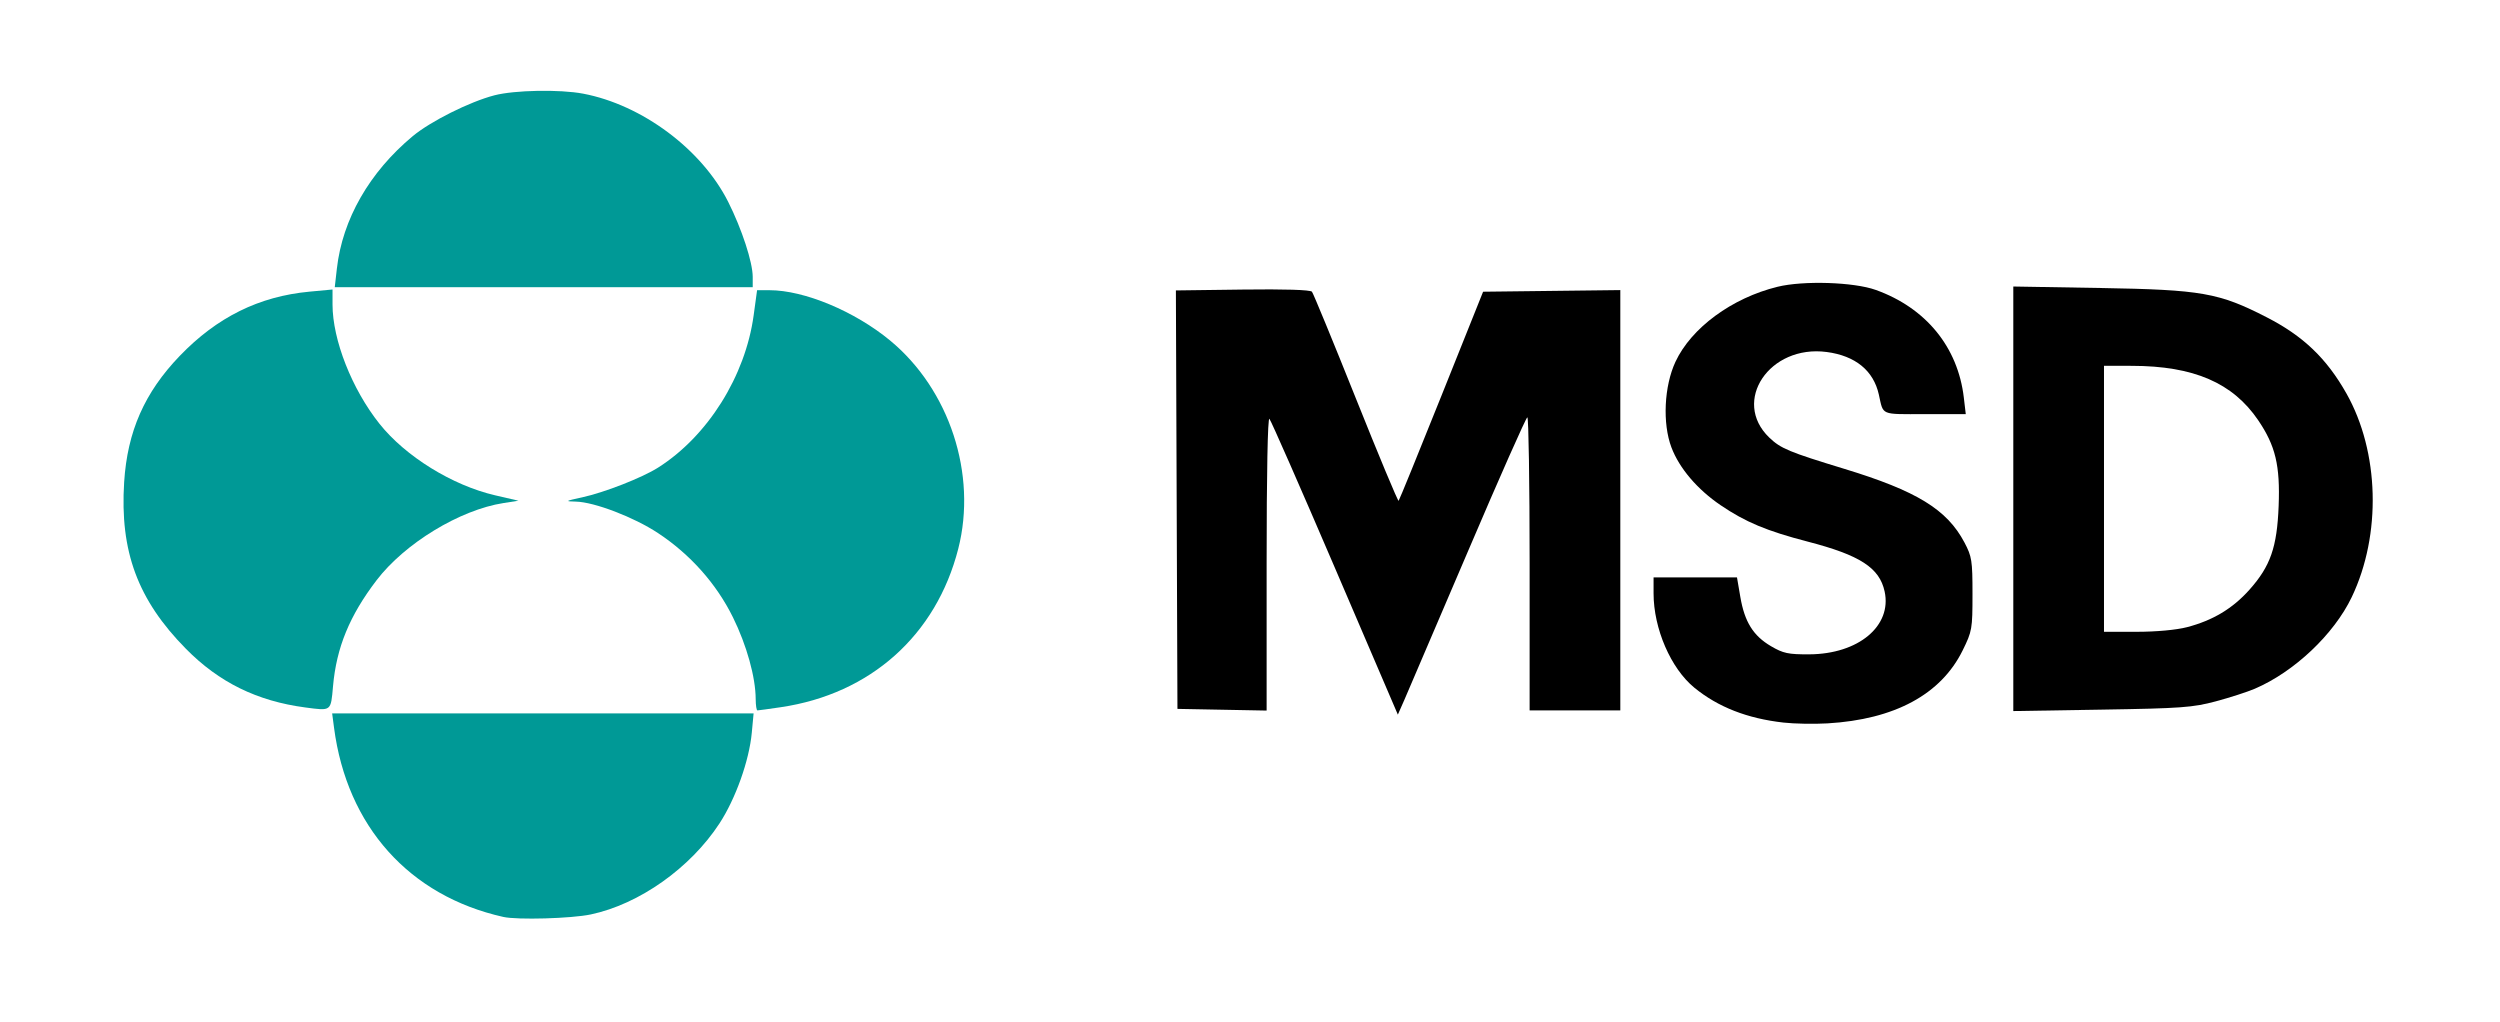
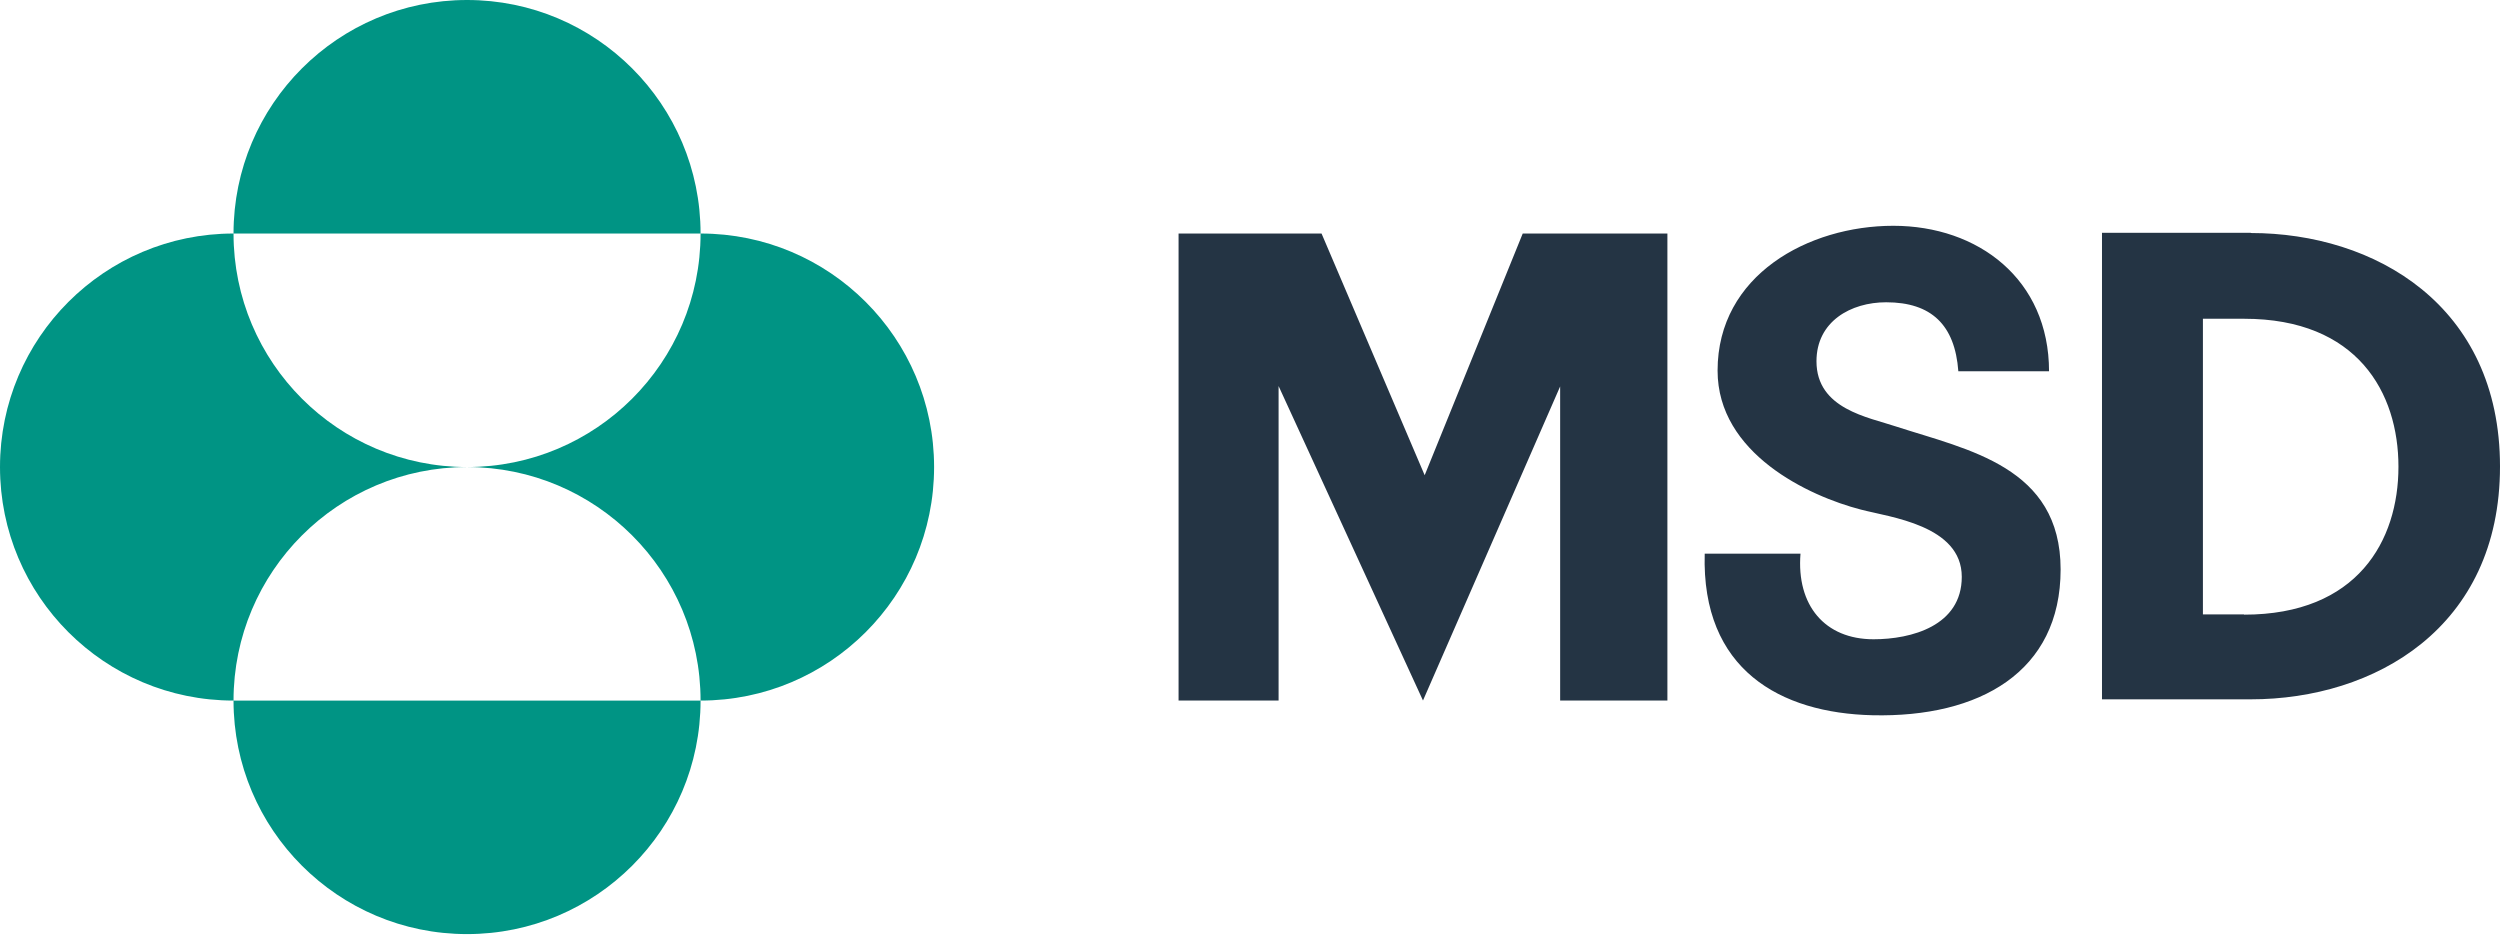
- <svg xmlns="http://www.w3.org/2000/svg" width="827" height="338" version="1.1" viewBox="0 0 827 338">
-   <path d="m166.5 303.32c-31.125-6.966-51.724-29.982-55.999-62.57l-0.623-4.75h69.706 69.706l-0.597 6.39c-0.862 9.233-5.355 21.838-10.697 30.011-9.644 14.755-26.537 26.701-42.56 30.095-6.406 1.357-24.28 1.866-28.936 0.824z" fill="#009996" />
-   <path d="m590 239.03c-12.001-1.351-21.652-5.124-29.5-11.533-7.79-6.362-13.5-19.562-13.5-31.207v-5.29h13.797 13.797l1.11 6.482c1.413 8.25 4.263 12.827 10.133 16.273 4.054 2.38 5.707 2.733 12.663 2.699 16.261-0.078 27.408-9.371 24.937-20.788-1.698-7.842-8.118-12.004-25.464-16.504-13.5-3.503-20.579-6.462-28.788-12.037-7.722-5.244-13.671-12.234-16.276-19.125-2.999-7.934-2.421-20.26 1.329-28.309 5.228-11.224 18.693-21.123 33.763-24.823 8.561-2.101 25.223-1.569 32.5 1.039 16.571 5.939 27.166 18.891 29.131 35.613l0.644 5.479h-13.57c-14.862 0-13.617 0.533-15.19-6.5-1.771-7.92-7.753-12.799-17.233-14.057-18.925-2.51-31.542 16.272-19.013 28.304 3.768 3.619 6.552 4.78 24.731 10.318 24.049 7.325 34.067 13.459 39.84 24.395 2.454 4.648 2.66 5.975 2.66 17.061 0 11.541-0.13 12.284-3.25 18.623-7.174 14.572-22.525 22.857-44.75 24.152-4.4 0.256-10.925 0.137-14.5-0.265z" />
-   <path d="m441.628 187.949c-11.43-26.647-21.197-48.876-21.705-49.399-0.565-0.581-0.924 17.96-0.924 47.777v48.727l-14.75-0.277-14.75-0.277-0.257-69.213-0.257-69.213 22.093-0.287c13.873-0.18 22.398 0.085 22.913 0.713 0.451 0.55 6.991 16.433 14.534 35.297 7.543 18.863 13.904 34.106 14.136 33.874s6.616-15.891 14.185-34.797l13.763-34.374 45.39-0.538v69.519 69.519h-15-15v-48.5c0-26.675-0.338-48.481-0.75-48.458-0.412 0.023-9.238 19.936-19.613 44.25-10.375 24.314-19.845 46.435-21.045 49.157l-2.182 4.949-20.781-48.449z" />
-   <path d="m101 234.03c-15.955-2.111-28.55-8.301-39.5-19.412-15.942-16.177-21.884-32.208-20.431-55.118 1.064-16.773 6.73-29.641 18.395-41.774 12.296-12.789 26.215-19.682 42.903-21.246l7.633-0.715v4.958c0 11.715 6.413 28.003 15.539 39.468 8.583 10.783 24.09 20.376 38.247 23.659l7.715 1.789-4.961 0.773c-14.436 2.251-32.64 13.326-41.968 25.534-8.928 11.683-13.274 22.256-14.407 35.042-0.743 8.387-0.486 8.189-9.164 7.041z" fill="#009996" />
-   <path d="m249.983 231.25c-0.034-7.245-2.984-17.841-7.533-27.058-5.486-11.114-14.116-20.811-24.795-27.859-7.957-5.252-21.027-10.257-27.155-10.399-3.736-0.087-3.597-0.181 2.1-1.42 7.334-1.596 19.798-6.475 25.073-9.815 16.437-10.409 28.89-30.247 31.638-50.399l1.132-8.299h4.118c11.462 0 28.134 6.946 39.832 16.594 19.707 16.256 28.897 44.31 22.591 68.967-7.316 28.605-29.048 48.004-58.676 52.378-3.955 0.584-7.443 1.062-7.75 1.062-0.307 0-0.566-1.688-0.576-3.75z" fill="#009996" />
-   <path d="m666 94.779v70.219 70.221l29.25-0.473c26.298-0.425 30.104-0.702 37.703-2.732 4.649-1.242 10.464-3.121 12.924-4.176 13.071-5.603 26.208-18.022 32.09-30.338 9.855-20.633 9.139-48.031-1.762-67.328-6.56-11.613-14.276-18.996-26.318-25.182-15.874-8.154-21.508-9.147-55.137-9.721l-28.75-0.49zm30 26.221 9.25 0.018c20.426 0.038 33.347 5.607 41.764 18.002 5.722 8.426 7.283 14.969 6.762 28.346-0.532 13.665-2.711 19.919-9.65 27.705-5.556 6.233-12.121 10.172-20.66 12.396-3.528 0.919-10.208 1.533-16.676 1.533h-10.789v-44-44z" />
-   <path d="m111.439 88.833c1.842-16.277 10.766-31.862 25.061-43.766 5.928-4.937 18.844-11.4 27.053-13.538 6.648-1.731 21.625-2.012 29.338-0.549 19.529 3.704 39.267 18.433 48.008 35.824 4.51 8.974 8.1 19.967 8.1 24.802v3.395h-69.129-69.129l0.698-6.167z" fill="#009996" />
+ <svg xmlns="http://www.w3.org/2000/svg" viewBox="0 0 442.89 165.48">
+   <defs>
+     <style>.cls-1{fill:#009484;}.cls-2{fill:#243444;}</style>
+   </defs>
+   <g id="Layer_2" data-name="Layer 2">
+     <g id="Graphics">
+       <path class="cls-1" d="M41.37,41.37a41.37,41.37,0,0,1,82.74,0Zm0,82.74A41.37,41.37,0,0,1,82.74,82.74,41.37,41.37,0,0,1,41.37,41.37a41.37,41.37,0,0,0,0,82.74Zm0,0a41.37,41.37,0,0,0,82.74,0ZM82.74,82.74a41.37,41.37,0,0,1,41.37,41.37,41.37,41.37,0,1,0,0-82.74A41.37,41.37,0,0,1,82.74,82.74Z" />
+       <path class="cls-2" d="M269.76,41.37h25.63V124.1h-19V68.46L252.09,124.1,226.51,68.39V124.1H208.79V41.37h25.33l18.27,42.82ZM363,65.81C363,49.46,350.43,40,335.41,40s-31.13,8.72-31.13,25.66c0,14.69,16.17,22.24,25.4,24.62,5.07,1.34,17.86,2.77,17.86,11.91,0,8.69-8.94,11.06-15.63,11.06-8.62,0-13.68-6-12.94-15.17H302c-.59,20.58,13.4,28.25,29.74,28.63,18.89.43,33.31-7.64,33.31-25.83s-16.36-21.17-29.15-25.32C331,73.91,321.8,72.48,321.8,64c0-7.07,6.1-10.45,12.34-10.45,8,0,12.19,4,12.79,12.22H363m35.75-24.53H372.38v82.65h26.36c21.91,0,44.15-12.66,44.15-41.25S420.65,41.28,398.74,41.28Zm-1.19,67.61-7.3,0V56.47h7.3c20.09,0,27.34,13.1,27.34,26.21S417.64,108.89,397.55,108.89Z" />
+     </g>
+   </g>
</svg>
